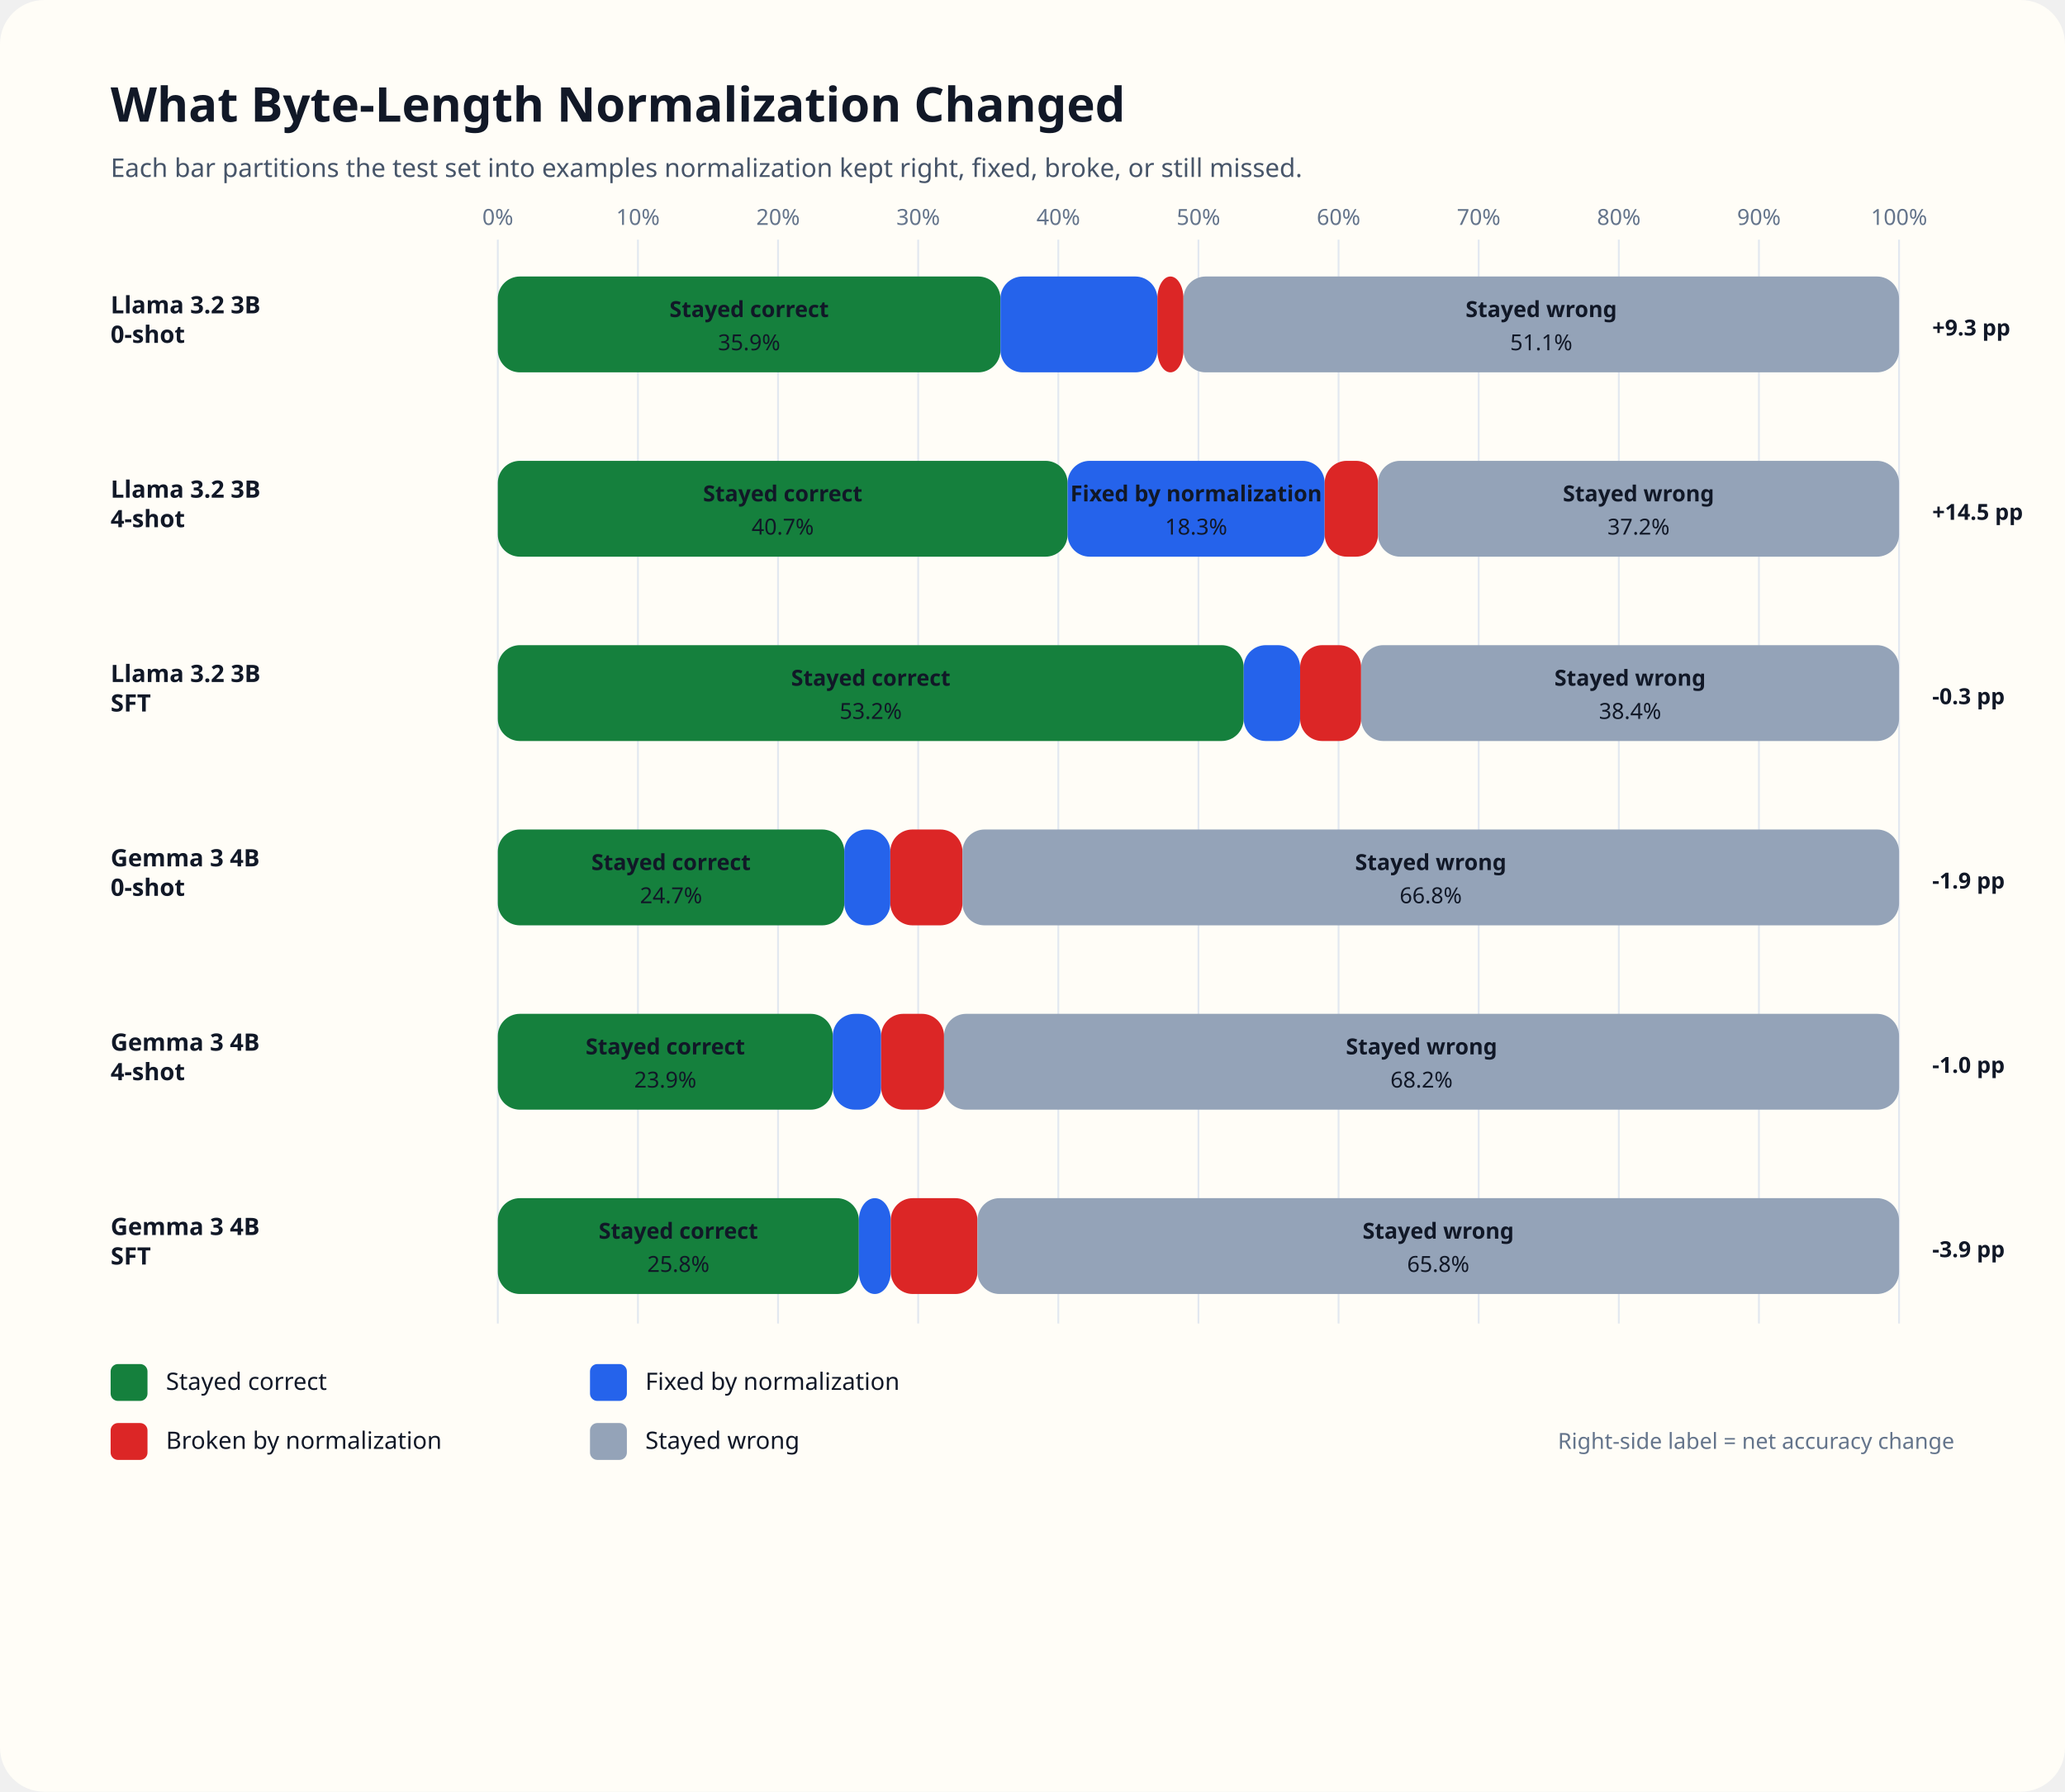
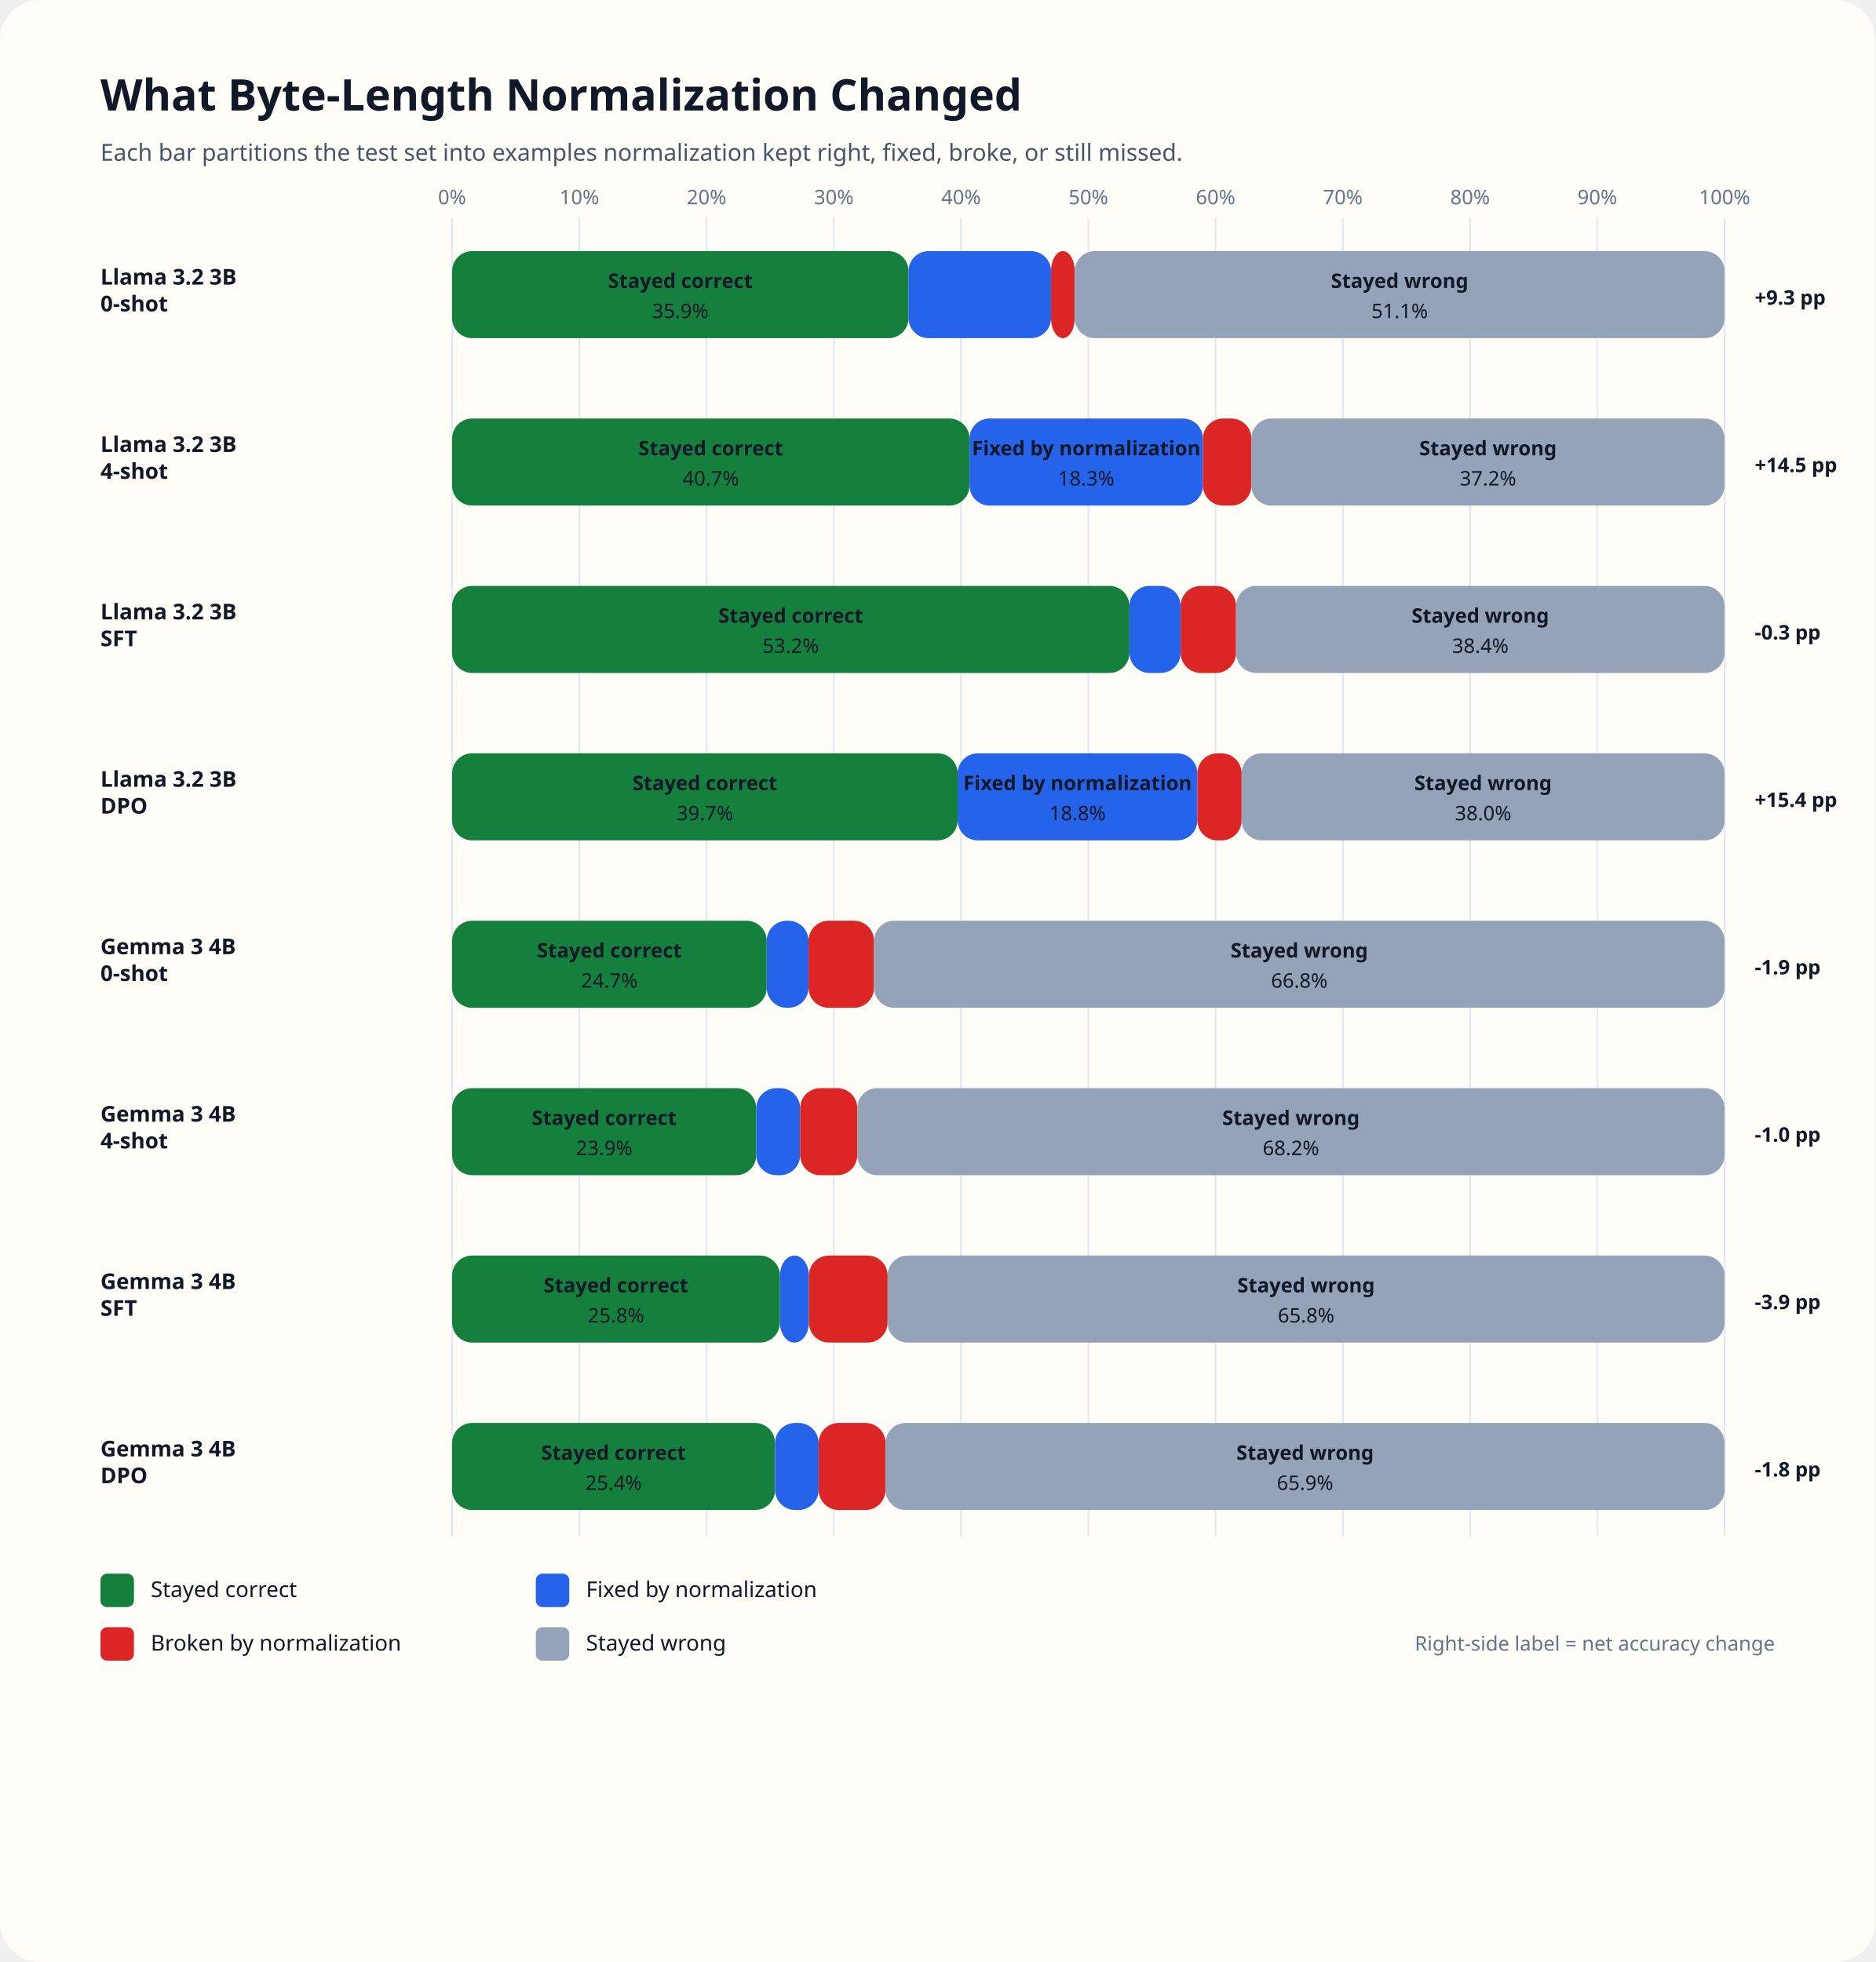
- <svg xmlns="http://www.w3.org/2000/svg" width="1120" height="972" viewBox="0 0 1120 972" fill="none">
-   <rect width="1120" height="972" fill="#fffdf7" rx="24" />
+ <svg xmlns="http://www.w3.org/2000/svg" width="1120" height="1172" viewBox="0 0 1120 1172" fill="none">
+   <rect width="1120" height="1172" fill="#fffdf7" rx="24" />
  <style>text { font-family: 'Avenir Next', 'Segoe UI', sans-serif; fill: #111827; }.title { font-size: 26px; font-weight: 700; }.subtitle { font-size: 14px; fill: #475569; }.label { font-size: 13px; }.small { font-size: 12px; }.legend { font-size: 13px; }.muted { fill: #64748b; }.grid { stroke: #e2e8f0; stroke-width: 1; }.axis { stroke: #94a3b8; stroke-width: 1.5; }</style>
  <text x="60" y="66" text-anchor="start" class="title">What Byte-Length Normalization Changed</text>
  <text x="60" y="96" text-anchor="start" class="subtitle">Each bar partitions the test set into examples normalization kept right, fixed, broke, or still missed.</text>
-   <line x1="270.0" y1="130" x2="270.0" y2="718" class="grid" />
+   <line x1="270.0" y1="130" x2="270.0" y2="918" class="grid" />
  <text x="270.0" y="122" text-anchor="middle" class="small muted">0%</text>
-   <line x1="346.0" y1="130" x2="346.0" y2="718" class="grid" />
+   <line x1="346.0" y1="130" x2="346.0" y2="918" class="grid" />
  <text x="346.0" y="122" text-anchor="middle" class="small muted">10%</text>
-   <line x1="422.0" y1="130" x2="422.0" y2="718" class="grid" />
+   <line x1="422.0" y1="130" x2="422.0" y2="918" class="grid" />
  <text x="422.0" y="122" text-anchor="middle" class="small muted">20%</text>
-   <line x1="498.0" y1="130" x2="498.0" y2="718" class="grid" />
+   <line x1="498.0" y1="130" x2="498.0" y2="918" class="grid" />
  <text x="498.0" y="122" text-anchor="middle" class="small muted">30%</text>
-   <line x1="574.0" y1="130" x2="574.0" y2="718" class="grid" />
+   <line x1="574.0" y1="130" x2="574.0" y2="918" class="grid" />
  <text x="574.0" y="122" text-anchor="middle" class="small muted">40%</text>
-   <line x1="650.0" y1="130" x2="650.0" y2="718" class="grid" />
+   <line x1="650.0" y1="130" x2="650.0" y2="918" class="grid" />
  <text x="650.0" y="122" text-anchor="middle" class="small muted">50%</text>
-   <line x1="726.0" y1="130" x2="726.0" y2="718" class="grid" />
+   <line x1="726.0" y1="130" x2="726.0" y2="918" class="grid" />
  <text x="726.0" y="122" text-anchor="middle" class="small muted">60%</text>
-   <line x1="802.0" y1="130" x2="802.0" y2="718" class="grid" />
+   <line x1="802.0" y1="130" x2="802.0" y2="918" class="grid" />
  <text x="802.0" y="122" text-anchor="middle" class="small muted">70%</text>
-   <line x1="878.0" y1="130" x2="878.0" y2="718" class="grid" />
+   <line x1="878.0" y1="130" x2="878.0" y2="918" class="grid" />
  <text x="878.0" y="122" text-anchor="middle" class="small muted">80%</text>
-   <line x1="954.0" y1="130" x2="954.0" y2="718" class="grid" />
+   <line x1="954.0" y1="130" x2="954.0" y2="918" class="grid" />
  <text x="954.0" y="122" text-anchor="middle" class="small muted">90%</text>
-   <line x1="1030.0" y1="130" x2="1030.0" y2="718" class="grid" />
+   <line x1="1030.0" y1="130" x2="1030.0" y2="918" class="grid" />
  <text x="1030.0" y="122" text-anchor="middle" class="small muted">100%</text>
  <text x="60" y="170" text-anchor="start" class="label" font-weight="700">
    <tspan x="60" dy="0">Llama 3.2 3B</tspan>
    <tspan x="60" dy="16">0-shot</tspan>
  </text>
  <rect x="270" y="150" width="272.618" height="52" rx="12" fill="#15803d" />
  <text x="406.309" y="172" text-anchor="middle" class="small" font-weight="700" fill="#ffffff">Stayed correct</text>
  <text x="406.309" y="190" text-anchor="middle" class="small" fill="#ffffff">35.9%</text>
  <rect x="542.618" y="150" width="85.115" height="52" rx="12" fill="#2563eb" />
  <rect x="627.733" y="150" width="14.151" height="52" rx="12" fill="#dc2626" />
  <rect x="641.884" y="150" width="388.116" height="52" rx="12" fill="#94a3b8" />
  <text x="835.942" y="172" text-anchor="middle" class="small" font-weight="700" fill="#ffffff">Stayed wrong</text>
  <text x="835.942" y="190" text-anchor="middle" class="small" fill="#ffffff">51.1%</text>
  <text x="1048" y="182" text-anchor="start" font-weight="700">+9.3 pp</text>
  <text x="60" y="270" text-anchor="start" class="label" font-weight="700">
    <tspan x="60" dy="0">Llama 3.2 3B</tspan>
    <tspan x="60" dy="16">4-shot</tspan>
  </text>
  <rect x="270" y="250" width="309.036" height="52" rx="12" fill="#15803d" />
  <text x="424.518" y="272" text-anchor="middle" class="small" font-weight="700" fill="#ffffff">Stayed correct</text>
  <text x="424.518" y="290" text-anchor="middle" class="small" fill="#ffffff">40.7%</text>
  <rect x="579.036" y="250" width="139.43" height="52" rx="12" fill="#2563eb" />
  <text x="648.751" y="272" text-anchor="middle" class="small" font-weight="700" fill="#ffffff">Fixed by normalization</text>
  <text x="648.751" y="290" text-anchor="middle" class="small" fill="#ffffff">18.3%</text>
  <rect x="718.467" y="250" width="28.927" height="52" rx="12" fill="#dc2626" />
  <rect x="747.393" y="250" width="282.607" height="52" rx="12" fill="#94a3b8" />
  <text x="888.697" y="272" text-anchor="middle" class="small" font-weight="700" fill="#ffffff">Stayed wrong</text>
  <text x="888.697" y="290" text-anchor="middle" class="small" fill="#ffffff">37.2%</text>
  <text x="1048" y="282" text-anchor="start" font-weight="700">+14.5 pp</text>
  <text x="60" y="370" text-anchor="start" class="label" font-weight="700">
    <tspan x="60" dy="0">Llama 3.2 3B</tspan>
    <tspan x="60" dy="16">SFT</tspan>
  </text>
  <rect x="270" y="350" width="404.556" height="52" rx="12" fill="#15803d" />
  <text x="472.278" y="372" text-anchor="middle" class="small" font-weight="700" fill="#ffffff">Stayed correct</text>
  <text x="472.278" y="390" text-anchor="middle" class="small" fill="#ffffff">53.2%</text>
  <rect x="674.556" y="350" width="30.591" height="52" rx="12" fill="#2563eb" />
  <rect x="705.148" y="350" width="33.089" height="52" rx="12" fill="#dc2626" />
  <rect x="738.237" y="350" width="291.763" height="52" rx="12" fill="#94a3b8" />
  <text x="884.118" y="372" text-anchor="middle" class="small" font-weight="700" fill="#ffffff">Stayed wrong</text>
  <text x="884.118" y="390" text-anchor="middle" class="small" fill="#ffffff">38.4%</text>
  <text x="1048" y="382" text-anchor="start" font-weight="700">-0.3 pp</text>
  <text x="60" y="470" text-anchor="start" class="label" font-weight="700">
+     <tspan x="60" dy="0">Llama 3.2 3B</tspan>
+     <tspan x="60" dy="16">DPO</tspan>
+   </text>
+   <rect x="270" y="450" width="301.961" height="52" rx="12" fill="#15803d" />
+   <text x="420.98" y="472" text-anchor="middle" class="small" font-weight="700" fill="#ffffff">Stayed correct</text>
+   <text x="420.98" y="490" text-anchor="middle" class="small" fill="#ffffff">39.7%</text>
+   <rect x="571.961" y="450" width="143.176" height="52" rx="12" fill="#2563eb" />
+   <text x="643.549" y="472" text-anchor="middle" class="small" font-weight="700" fill="#ffffff">Fixed by normalization</text>
+   <text x="643.549" y="490" text-anchor="middle" class="small" fill="#ffffff">18.8%</text>
+   <rect x="715.137" y="450" width="26.429" height="52" rx="12" fill="#dc2626" />
+   <rect x="741.566" y="450" width="288.434" height="52" rx="12" fill="#94a3b8" />
+   <text x="885.783" y="472" text-anchor="middle" class="small" font-weight="700" fill="#ffffff">Stayed wrong</text>
+   <text x="885.783" y="490" text-anchor="middle" class="small" fill="#ffffff">38.0%</text>
+   <text x="1048" y="482" text-anchor="start" font-weight="700">+15.4 pp</text>
+   <text x="60" y="570" text-anchor="start" class="label" font-weight="700">
    <tspan x="60" dy="0">Gemma 3 4B</tspan>
    <tspan x="60" dy="16">0-shot</tspan>
  </text>
-   <rect x="270" y="450" width="187.919" height="52" rx="12" fill="#15803d" />
-   <text x="363.959" y="472" text-anchor="middle" class="small" font-weight="700" fill="#ffffff">Stayed correct</text>
-   <text x="363.959" y="490" text-anchor="middle" class="small" fill="#ffffff">24.7%</text>
-   <rect x="457.919" y="450" width="24.973" height="52" rx="12" fill="#2563eb" />
-   <rect x="482.892" y="450" width="39.124" height="52" rx="12" fill="#dc2626" />
-   <rect x="522.015" y="450" width="507.985" height="52" rx="12" fill="#94a3b8" />
-   <text x="776.008" y="472" text-anchor="middle" class="small" font-weight="700" fill="#ffffff">Stayed wrong</text>
-   <text x="776.008" y="490" text-anchor="middle" class="small" fill="#ffffff">66.8%</text>
-   <text x="1048" y="482" text-anchor="start" font-weight="700">-1.9 pp</text>
-   <text x="60" y="570" text-anchor="start" class="label" font-weight="700">
+   <rect x="270" y="550" width="187.919" height="52" rx="12" fill="#15803d" />
+   <text x="363.959" y="572" text-anchor="middle" class="small" font-weight="700" fill="#ffffff">Stayed correct</text>
+   <text x="363.959" y="590" text-anchor="middle" class="small" fill="#ffffff">24.7%</text>
+   <rect x="457.919" y="550" width="24.973" height="52" rx="12" fill="#2563eb" />
+   <rect x="482.892" y="550" width="39.124" height="52" rx="12" fill="#dc2626" />
+   <rect x="522.015" y="550" width="507.985" height="52" rx="12" fill="#94a3b8" />
+   <text x="776.008" y="572" text-anchor="middle" class="small" font-weight="700" fill="#ffffff">Stayed wrong</text>
+   <text x="776.008" y="590" text-anchor="middle" class="small" fill="#ffffff">66.8%</text>
+   <text x="1048" y="582" text-anchor="start" font-weight="700">-1.9 pp</text>
+   <text x="60" y="670" text-anchor="start" class="label" font-weight="700">
    <tspan x="60" dy="0">Gemma 3 4B</tspan>
    <tspan x="60" dy="16">4-shot</tspan>
  </text>
-   <rect x="270" y="550" width="181.676" height="52" rx="12" fill="#15803d" />
-   <text x="360.838" y="572" text-anchor="middle" class="small" font-weight="700" fill="#ffffff">Stayed correct</text>
-   <text x="360.838" y="590" text-anchor="middle" class="small" fill="#ffffff">23.9%</text>
-   <rect x="451.676" y="550" width="26.221" height="52" rx="12" fill="#2563eb" />
-   <rect x="477.897" y="550" width="34.129" height="52" rx="12" fill="#dc2626" />
-   <rect x="512.026" y="550" width="517.974" height="52" rx="12" fill="#94a3b8" />
-   <text x="771.013" y="572" text-anchor="middle" class="small" font-weight="700" fill="#ffffff">Stayed wrong</text>
-   <text x="771.013" y="590" text-anchor="middle" class="small" fill="#ffffff">68.2%</text>
-   <text x="1048" y="582" text-anchor="start" font-weight="700">-1.0 pp</text>
-   <text x="60" y="670" text-anchor="start" class="label" font-weight="700">
+   <rect x="270" y="650" width="181.676" height="52" rx="12" fill="#15803d" />
+   <text x="360.838" y="672" text-anchor="middle" class="small" font-weight="700" fill="#ffffff">Stayed correct</text>
+   <text x="360.838" y="690" text-anchor="middle" class="small" fill="#ffffff">23.9%</text>
+   <rect x="451.676" y="650" width="26.221" height="52" rx="12" fill="#2563eb" />
+   <rect x="477.897" y="650" width="34.129" height="52" rx="12" fill="#dc2626" />
+   <rect x="512.026" y="650" width="517.974" height="52" rx="12" fill="#94a3b8" />
+   <text x="771.013" y="672" text-anchor="middle" class="small" font-weight="700" fill="#ffffff">Stayed wrong</text>
+   <text x="771.013" y="690" text-anchor="middle" class="small" fill="#ffffff">68.2%</text>
+   <text x="1048" y="682" text-anchor="start" font-weight="700">-1.0 pp</text>
+   <text x="60" y="770" text-anchor="start" class="label" font-weight="700">
    <tspan x="60" dy="0">Gemma 3 4B</tspan>
    <tspan x="60" dy="16">SFT</tspan>
  </text>
-   <rect x="270" y="650" width="195.827" height="52" rx="12" fill="#15803d" />
-   <text x="367.913" y="672" text-anchor="middle" class="small" font-weight="700" fill="#ffffff">Stayed correct</text>
-   <text x="367.913" y="690" text-anchor="middle" class="small" fill="#ffffff">25.8%</text>
-   <rect x="465.827" y="650" width="17.273" height="52" rx="12" fill="#2563eb" />
-   <rect x="483.1" y="650" width="47.032" height="52" rx="12" fill="#dc2626" />
-   <rect x="530.131" y="650" width="499.869" height="52" rx="12" fill="#94a3b8" />
-   <text x="780.066" y="672" text-anchor="middle" class="small" font-weight="700" fill="#ffffff">Stayed wrong</text>
-   <text x="780.066" y="690" text-anchor="middle" class="small" fill="#ffffff">65.8%</text>
-   <text x="1048" y="682" text-anchor="start" font-weight="700">-3.9 pp</text>
-   <rect x="60" y="740" width="20" height="20" rx="4" fill="#15803d" />
-   <text x="90" y="754" text-anchor="start" class="legend">Stayed correct</text>
-   <rect x="320" y="740" width="20" height="20" rx="4" fill="#2563eb" />
-   <text x="350" y="754" text-anchor="start" class="legend">Fixed by normalization</text>
-   <rect x="60" y="772" width="20" height="20" rx="4" fill="#dc2626" />
-   <text x="90" y="786" text-anchor="start" class="legend">Broken by normalization</text>
-   <rect x="320" y="772" width="20" height="20" rx="4" fill="#94a3b8" />
-   <text x="350" y="786" text-anchor="start" class="legend">Stayed wrong</text>
-   <text x="1060" y="786" text-anchor="end" class="small muted">Right-side label = net accuracy change</text>
+   <rect x="270" y="750" width="195.827" height="52" rx="12" fill="#15803d" />
+   <text x="367.913" y="772" text-anchor="middle" class="small" font-weight="700" fill="#ffffff">Stayed correct</text>
+   <text x="367.913" y="790" text-anchor="middle" class="small" fill="#ffffff">25.8%</text>
+   <rect x="465.827" y="750" width="17.273" height="52" rx="12" fill="#2563eb" />
+   <rect x="483.1" y="750" width="47.032" height="52" rx="12" fill="#dc2626" />
+   <rect x="530.131" y="750" width="499.869" height="52" rx="12" fill="#94a3b8" />
+   <text x="780.066" y="772" text-anchor="middle" class="small" font-weight="700" fill="#ffffff">Stayed wrong</text>
+   <text x="780.066" y="790" text-anchor="middle" class="small" fill="#ffffff">65.8%</text>
+   <text x="1048" y="782" text-anchor="start" font-weight="700">-3.9 pp</text>
+   <text x="60" y="870" text-anchor="start" class="label" font-weight="700">
+     <tspan x="60" dy="0">Gemma 3 4B</tspan>
+     <tspan x="60" dy="16">DPO</tspan>
+   </text>
+   <rect x="270" y="850" width="192.913" height="52" rx="12" fill="#15803d" />
+   <text x="366.457" y="872" text-anchor="middle" class="small" font-weight="700" fill="#ffffff">Stayed correct</text>
+   <text x="366.457" y="890" text-anchor="middle" class="small" fill="#ffffff">25.4%</text>
+   <rect x="462.913" y="850" width="26.013" height="52" rx="12" fill="#2563eb" />
+   <rect x="488.927" y="850" width="39.956" height="52" rx="12" fill="#dc2626" />
+   <rect x="528.883" y="850" width="501.117" height="52" rx="12" fill="#94a3b8" />
+   <text x="779.441" y="872" text-anchor="middle" class="small" font-weight="700" fill="#ffffff">Stayed wrong</text>
+   <text x="779.441" y="890" text-anchor="middle" class="small" fill="#ffffff">65.9%</text>
+   <text x="1048" y="882" text-anchor="start" font-weight="700">-1.8 pp</text>
+   <rect x="60" y="940" width="20" height="20" rx="4" fill="#15803d" />
+   <text x="90" y="954" text-anchor="start" class="legend">Stayed correct</text>
+   <rect x="320" y="940" width="20" height="20" rx="4" fill="#2563eb" />
+   <text x="350" y="954" text-anchor="start" class="legend">Fixed by normalization</text>
+   <rect x="60" y="972" width="20" height="20" rx="4" fill="#dc2626" />
+   <text x="90" y="986" text-anchor="start" class="legend">Broken by normalization</text>
+   <rect x="320" y="972" width="20" height="20" rx="4" fill="#94a3b8" />
+   <text x="350" y="986" text-anchor="start" class="legend">Stayed wrong</text>
+   <text x="1060" y="986" text-anchor="end" class="small muted">Right-side label = net accuracy change</text>
</svg>
